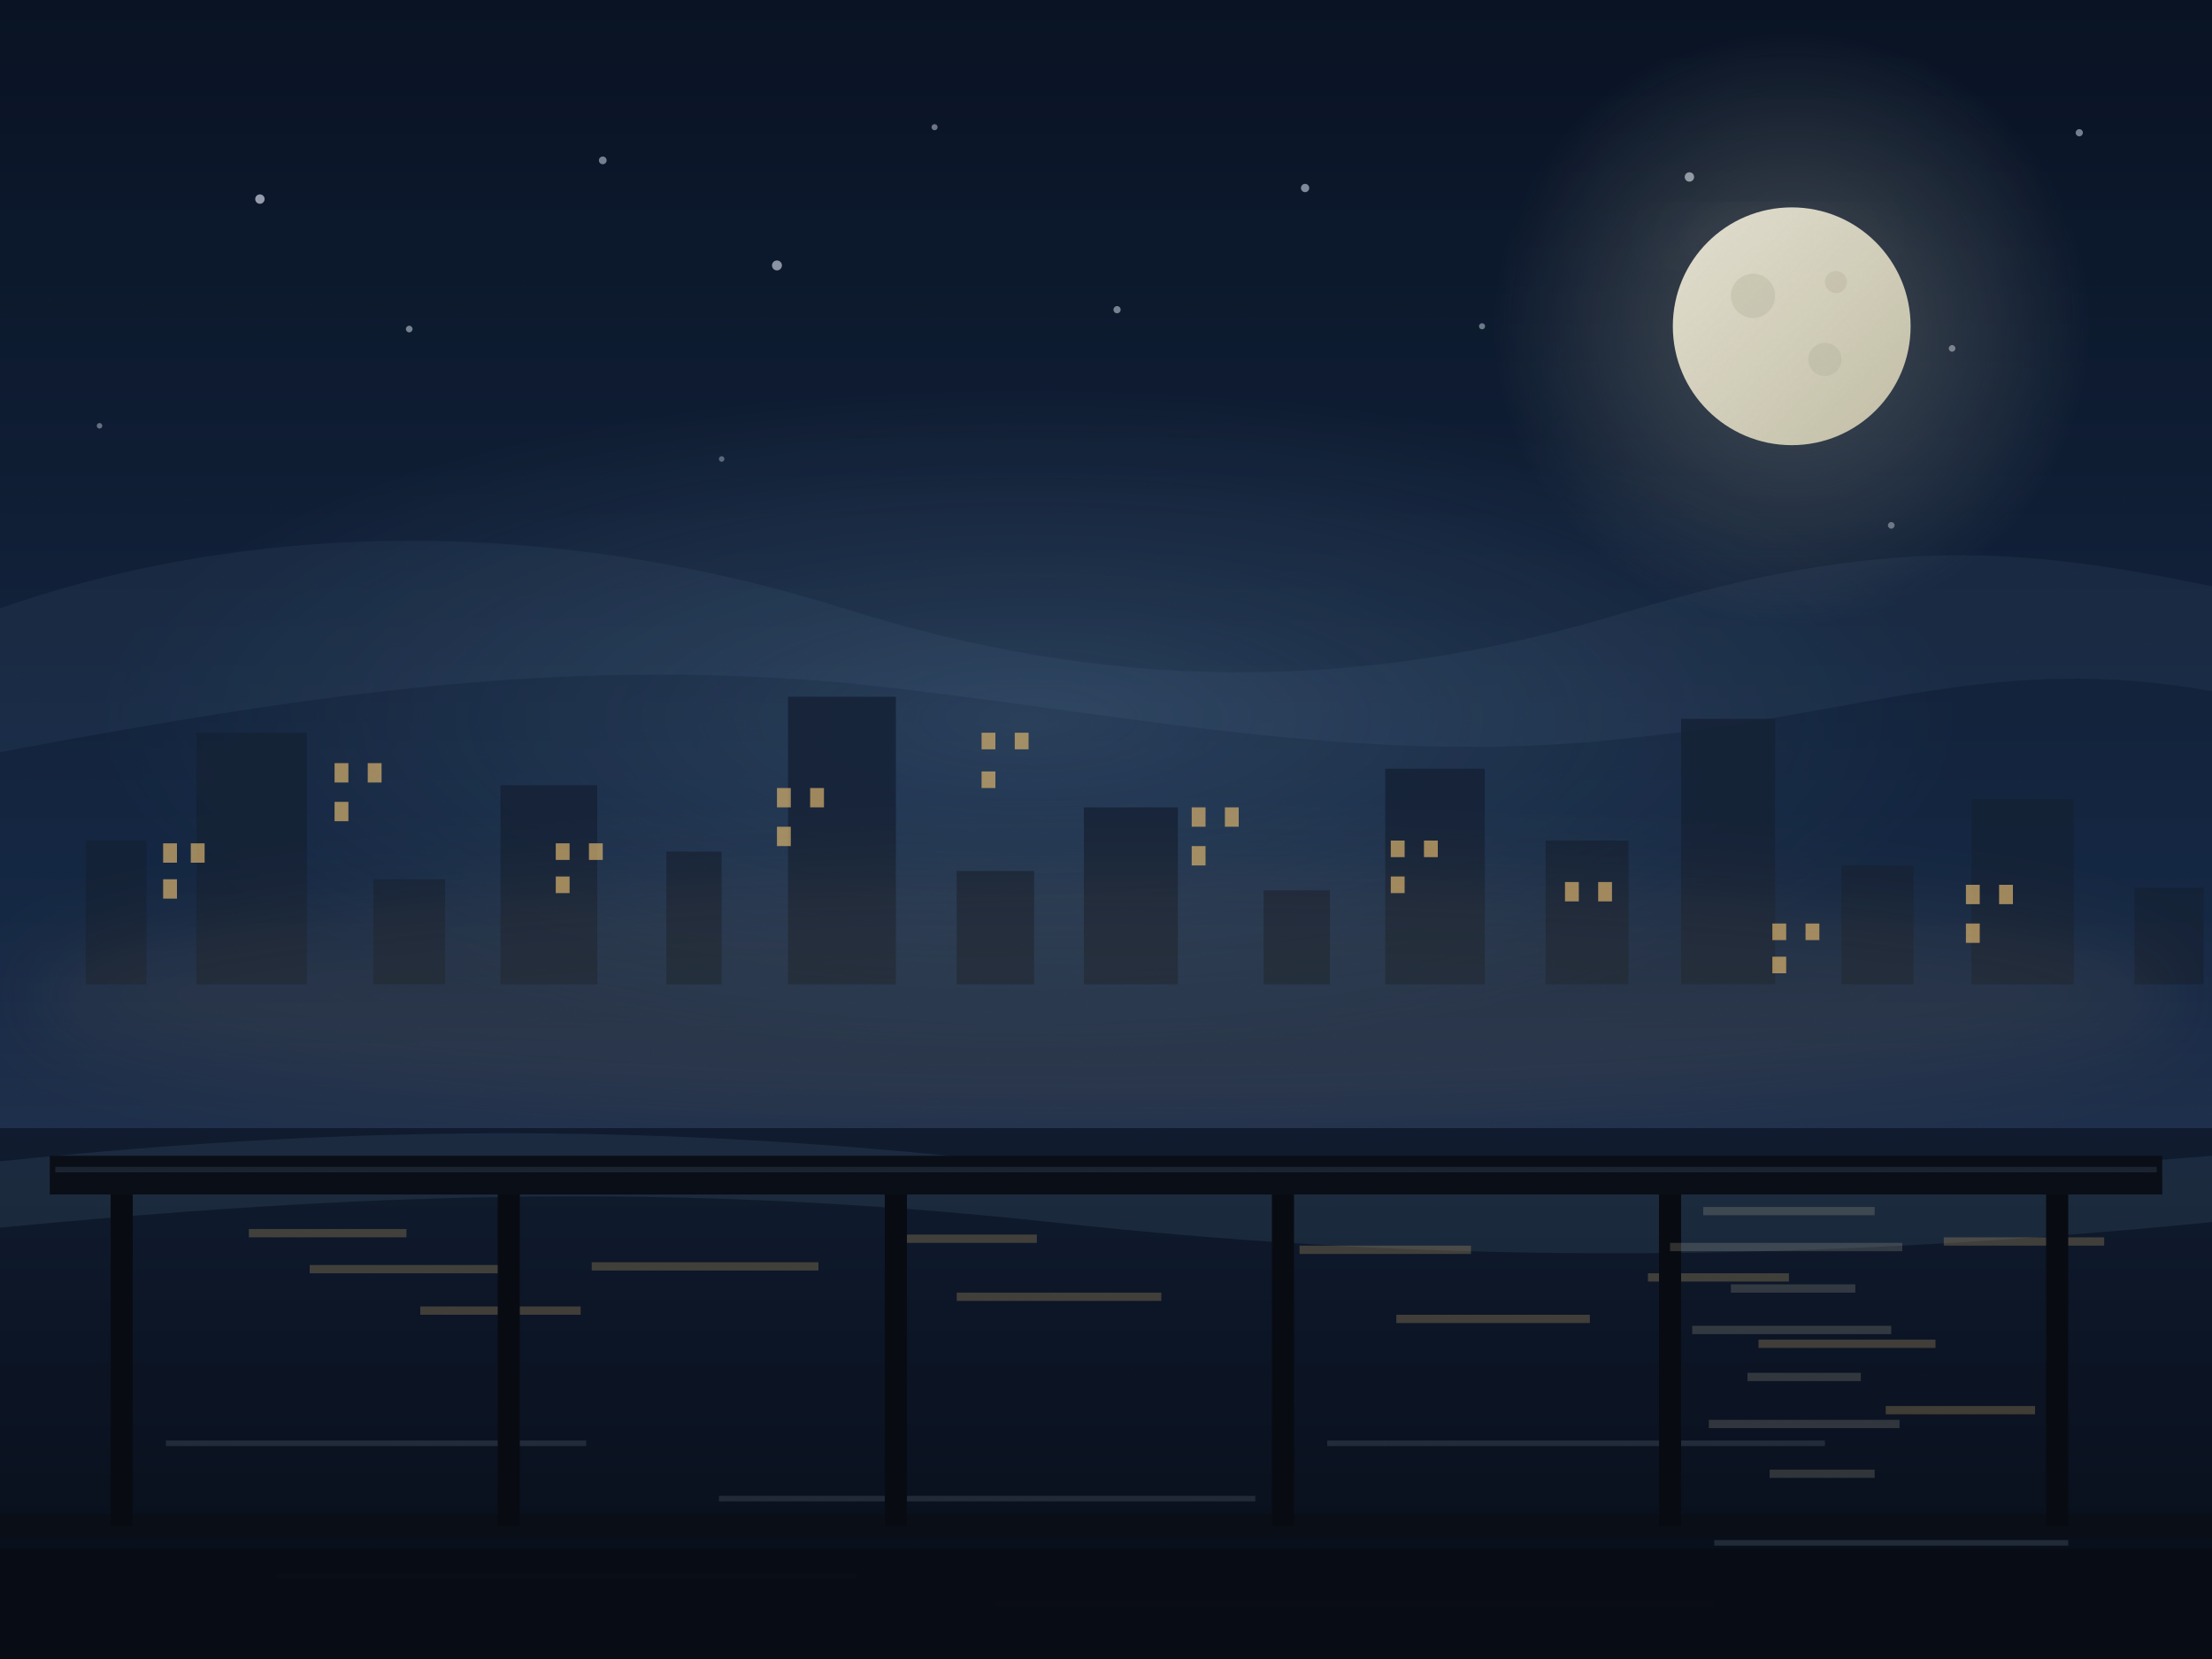
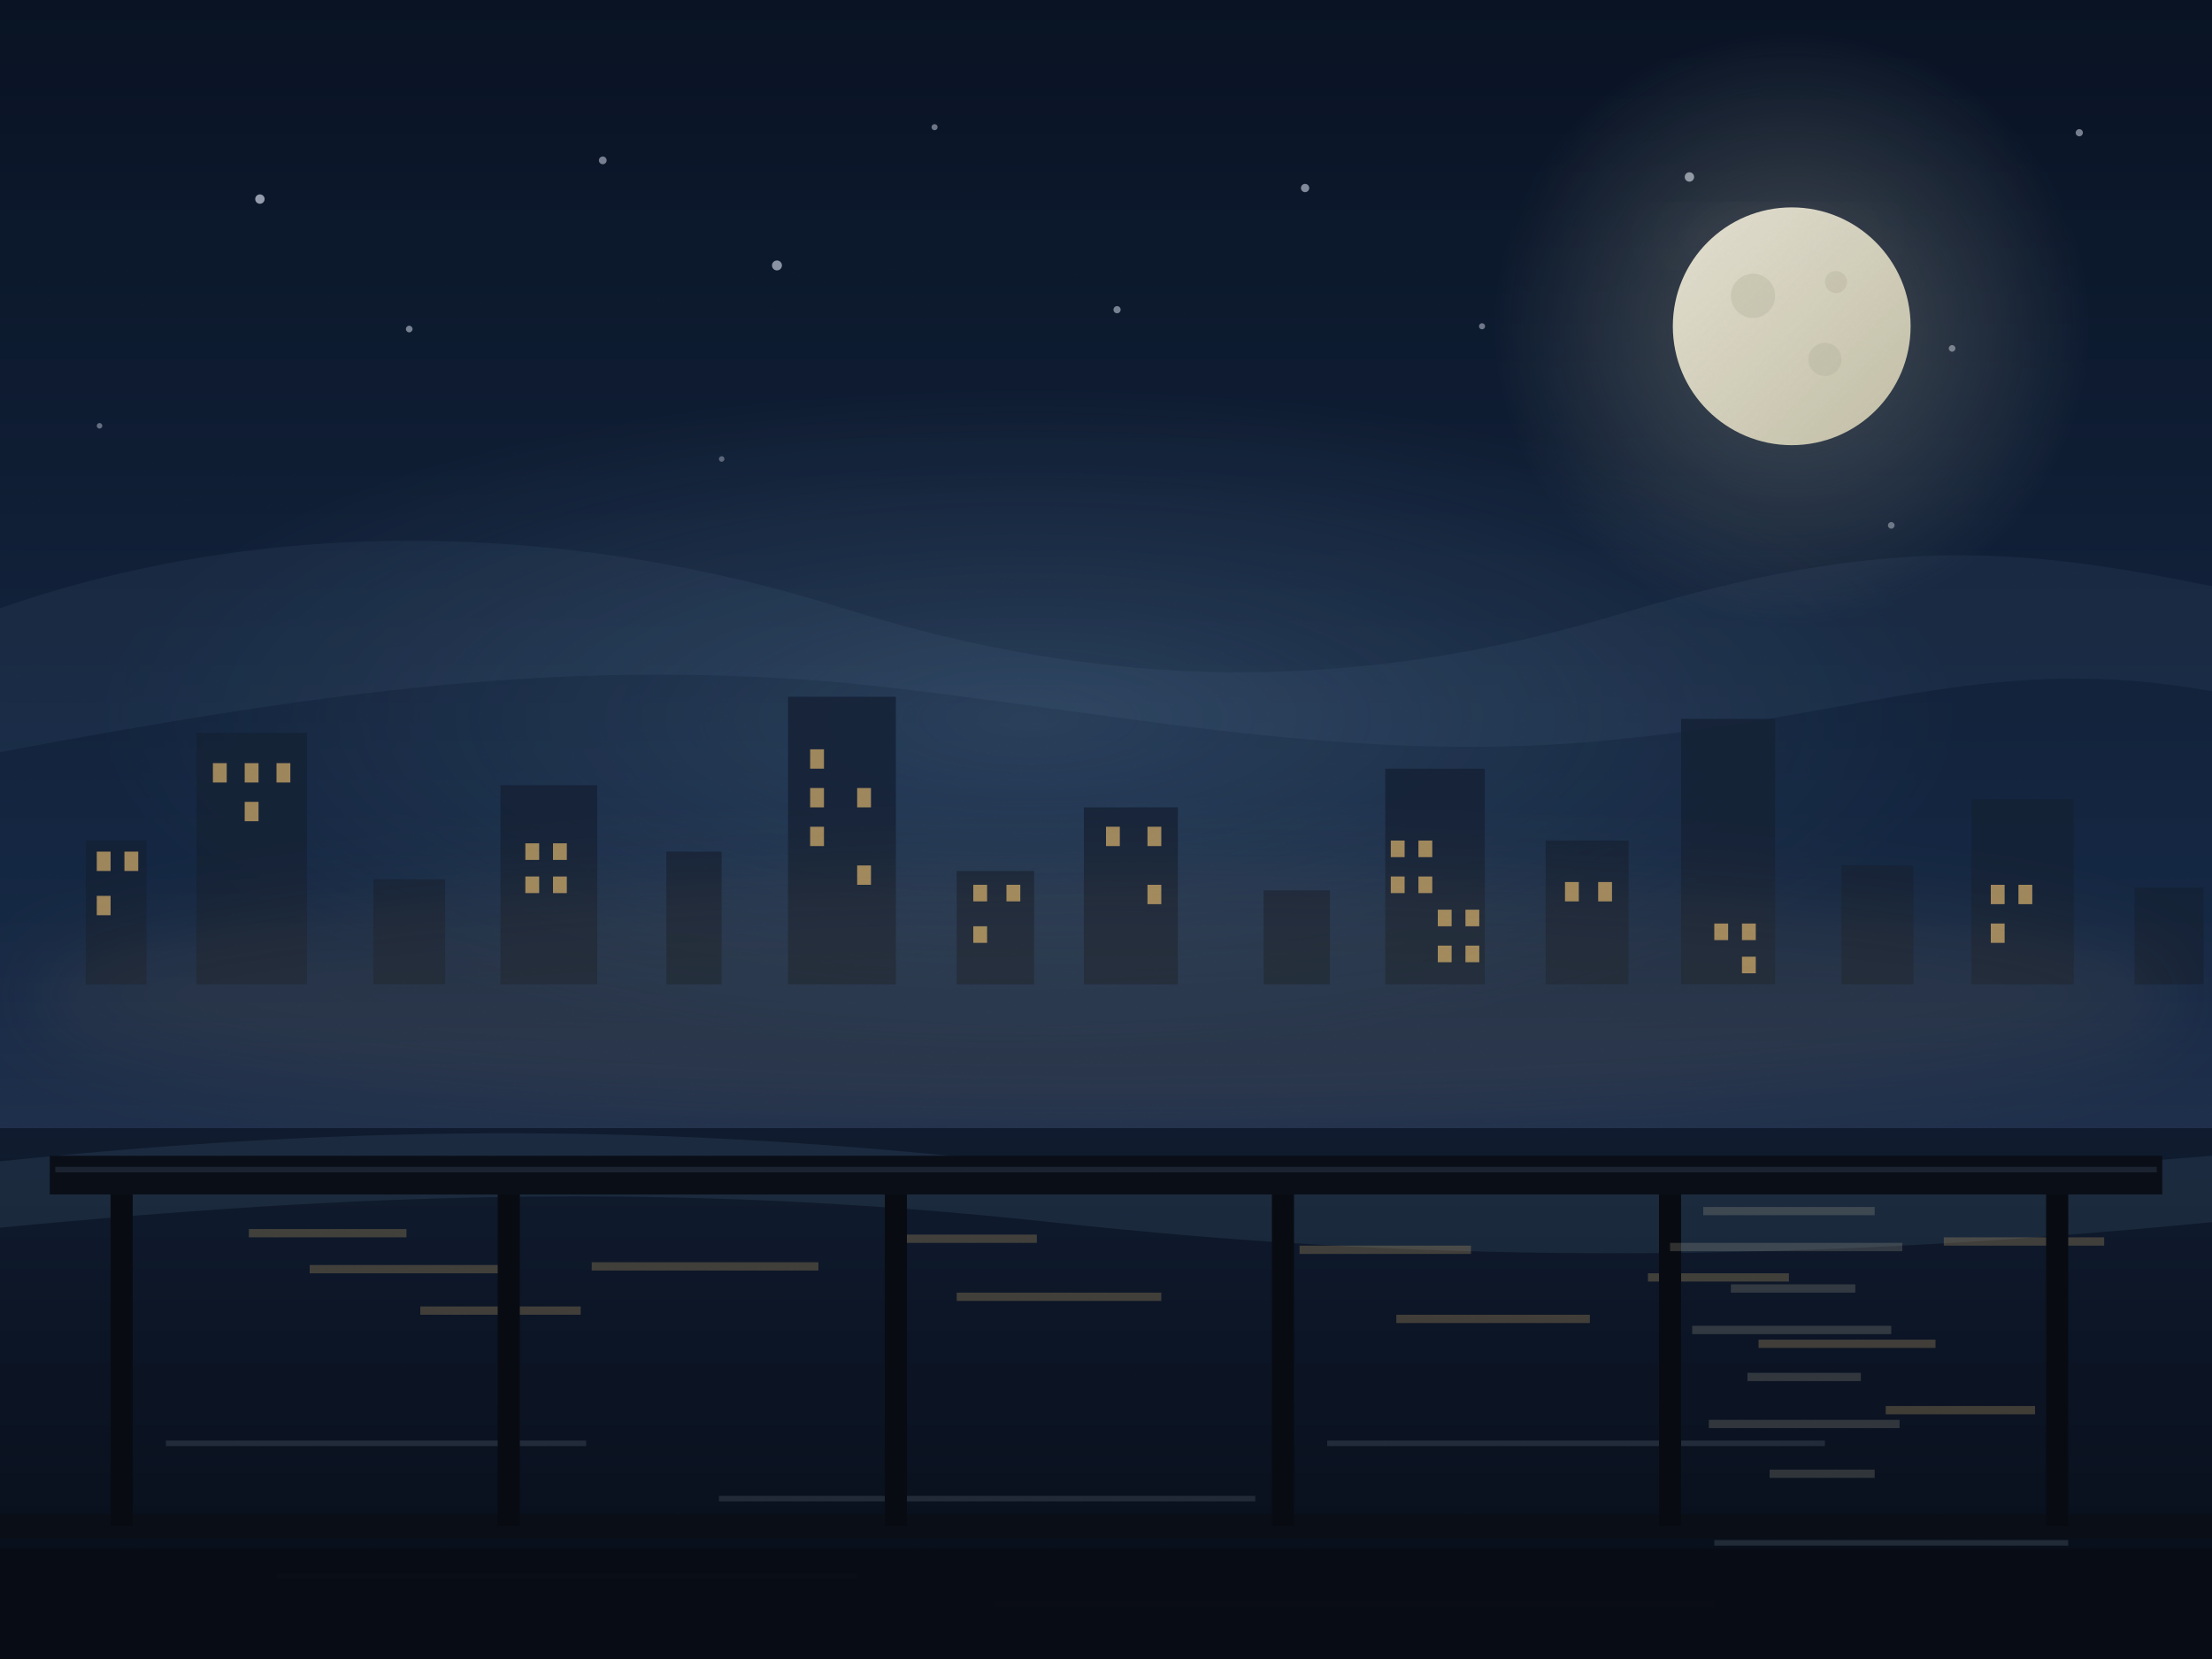
<svg xmlns="http://www.w3.org/2000/svg" viewBox="0 0 800 600" width="800" height="600" role="img" aria-labelledby="title desc">
  <defs>
    <linearGradient id="sky" x1="0" y1="0" x2="0" y2="1">
      <stop offset="0" stop-color="#091426" />
      <stop offset=".55" stop-color="#172C4A" />
      <stop offset="1" stop-color="#3C496A" />
    </linearGradient>
    <linearGradient id="water" x1="0" y1="0" x2="0" y2="1">
      <stop offset="0" stop-color="#111E33" />
      <stop offset="1" stop-color="#070D19" />
    </linearGradient>
    <linearGradient id="city" x1="0" y1="0" x2="0" y2="1">
      <stop offset="0" stop-color="#1B2940" />
      <stop offset="1" stop-color="#0D1728" />
    </linearGradient>
    <radialGradient id="moonGlow" cx="50%" cy="50%" r="50%">
      <stop offset="0" stop-color="#F8F0CE" stop-opacity=".85" />
      <stop offset=".4" stop-color="#E6E4C7" stop-opacity=".18" />
      <stop offset="1" stop-color="#E6E4C7" stop-opacity="0" />
    </radialGradient>
    <linearGradient id="moon" x1="0" y1="0" x2="1" y2="1">
      <stop offset="0" stop-color="#FFFBE8" />
      <stop offset="1" stop-color="#D9D5B9" />
    </linearGradient>
    <radialGradient id="haze" cx="50%" cy="50%" r="50%">
      <stop offset="0" stop-color="#89B6DB" stop-opacity=".22" />
      <stop offset="1" stop-color="#89B6DB" stop-opacity="0" />
    </radialGradient>
    <filter id="soft" x="-40%" y="-40%" width="180%" height="180%">
      <feGaussianBlur stdDeviation="14" />
    </filter>
    <filter id="grain">
      <feTurbulence type="fractalNoise" baseFrequency=".9" numOctaves="3" stitchTiles="stitch" />
      <feColorMatrix type="saturate" values="0" />
      <feComponentTransfer>
        <feFuncA type="linear" slope=".18" />
      </feComponentTransfer>
    </filter>
  </defs>
  <rect width="800" height="600" fill="url(#sky)" />
  <g fill="#E8F0FF">
    <circle cx="94" cy="72" r="1.7" opacity=".7" />
    <circle cx="148" cy="119" r="1.2" opacity=".55" />
    <circle cx="218" cy="58" r="1.4" opacity=".55" />
    <circle cx="281" cy="96" r="1.8" opacity=".65" />
    <circle cx="338" cy="46" r="1.1" opacity=".5" />
    <circle cx="404" cy="112" r="1.3" opacity=".55" />
    <circle cx="472" cy="68" r="1.5" opacity=".6" />
    <circle cx="536" cy="118" r="1.1" opacity=".5" />
    <circle cx="611" cy="64" r="1.7" opacity=".65" />
    <circle cx="706" cy="126" r="1.2" opacity=".5" />
    <circle cx="752" cy="48" r="1.3" opacity=".55" />
    <circle cx="36" cy="154" r="1" opacity=".45" />
    <circle cx="261" cy="166" r="1" opacity=".4" />
    <circle cx="684" cy="190" r="1.2" opacity=".45" />
  </g>
  <circle cx="648" cy="118" r="108" fill="url(#moonGlow)" />
  <circle cx="648" cy="118" r="43" fill="url(#moon)" />
  <g fill="#C7C4AA" opacity=".35">
    <circle cx="634" cy="107" r="8" />
    <circle cx="660" cy="130" r="6" />
    <circle cx="664" cy="102" r="4" />
  </g>
  <path d="M612 92c14-14 38-18 56-8" fill="none" stroke="#FFFFFF" stroke-width="4" opacity=".35" filter="url(#soft)" />
  <ellipse cx="372" cy="260" rx="340" ry="120" fill="url(#haze)" />
  <g fill="#7EA3C8" opacity=".08">
    <path d="M0 220c100-35 210-30 305 0s185 31 281 2 145-24 214-10v38c-78-14-124 8-211 17-99 11-185-10-283-20-102-9-188 3-306 25z" />
  </g>
  <g fill="#162439" opacity=".85">
    <path d="M0 356h31v-52h22v52h18v-91h40v91h24v-38h26v38h20v-72h35v72h25v-48h20v48h24v-104h39v104h22v-41h28v41h18v-64h34v64h31v-34h24v34h20v-78h36v78h22v-52h30v52h19v-96h34v96h24v-43h26v43h21v-67h37v67h22v-35h25v35h18v-82h33v82h26v-49h20v49h24v-70h31v70h24v-36h21v36z" />
  </g>
  <g fill="#F4C878" opacity=".7">
-     <rect x="59" y="305" width="5" height="7" />
-     <rect x="69" y="305" width="5" height="7" />
-     <rect x="59" y="318" width="5" height="7" />
-     <rect x="121" y="276" width="5" height="7" />
-     <rect x="133" y="276" width="5" height="7" />
-     <rect x="121" y="290" width="5" height="7" />
-     <rect x="201" y="305" width="5" height="6" />
-     <rect x="213" y="305" width="5" height="6" />
-     <rect x="201" y="317" width="5" height="6" />
-     <rect x="281" y="285" width="5" height="7" />
+     <rect x="35" y="308" width="5" height="7" />
+     <rect x="45" y="308" width="5" height="7" />
+     <rect x="35" y="324" width="5" height="7" />
+     <rect x="77" y="276" width="5" height="7" />
+     <rect x="88.5" y="276" width="5" height="7" />
+     <rect x="100" y="276" width="5" height="7" />
+     <rect x="88.5" y="290" width="5" height="7" />
+     <rect x="190" y="305" width="5" height="6" />
+     <rect x="200" y="305" width="5" height="6" />
+     <rect x="190" y="317" width="5" height="6" />
+     <rect x="200" y="317" width="5" height="6" />
+     <rect x="293" y="271" width="5" height="7" />
    <rect x="293" y="285" width="5" height="7" />
-     <rect x="281" y="299" width="5" height="7" />
-     <rect x="355" y="265" width="5" height="6" />
-     <rect x="367" y="265" width="5" height="6" />
-     <rect x="355" y="279" width="5" height="6" />
-     <rect x="431" y="292" width="5" height="7" />
-     <rect x="443" y="292" width="5" height="7" />
-     <rect x="431" y="306" width="5" height="7" />
+     <rect x="310" y="285" width="5" height="7" />
+     <rect x="293" y="299" width="5" height="7" />
+     <rect x="310" y="313" width="5" height="7" />
+     <rect x="352" y="320" width="5" height="6" />
+     <rect x="364" y="320" width="5" height="6" />
+     <rect x="352" y="335" width="5" height="6" />
+     <rect x="400" y="299" width="5" height="7" />
+     <rect x="415" y="299" width="5" height="7" />
+     <rect x="415" y="320" width="5" height="7" />
    <rect x="503" y="304" width="5" height="6" />
-     <rect x="515" y="304" width="5" height="6" />
+     <rect x="513" y="304" width="5" height="6" />
    <rect x="503" y="317" width="5" height="6" />
+     <rect x="513" y="317" width="5" height="6" />
+     <g transform="translate(17,25)">
+       <rect x="503" y="304" width="5" height="6" />
+       <rect x="513" y="304" width="5" height="6" />
+       <rect x="503" y="317" width="5" height="6" />
+       <rect x="513" y="317" width="5" height="6" />
+     </g>
    <rect x="566" y="319" width="5" height="7" />
    <rect x="578" y="319" width="5" height="7" />
-     <rect x="641" y="334" width="5" height="6" />
-     <rect x="653" y="334" width="5" height="6" />
-     <rect x="641" y="346" width="5" height="6" />
-     <rect x="711" y="320" width="5" height="7" />
-     <rect x="723" y="320" width="5" height="7" />
-     <rect x="711" y="334" width="5" height="7" />
+     <rect x="620" y="334" width="5" height="6" />
+     <rect x="630" y="334" width="5" height="6" />
+     <rect x="630" y="346" width="5" height="6" />
+     <rect x="720" y="320" width="5" height="7" />
+     <rect x="730" y="320" width="5" height="7" />
+     <rect x="720" y="334" width="5" height="7" />
  </g>
  <ellipse cx="400" cy="360" rx="390" ry="45" fill="#F7C87A" opacity=".08" filter="url(#soft)" />
  <rect y="408" width="800" height="192" fill="url(#water)" />
  <path d="M0 420c135-14 242-13 363 0 119 13 239 14 437-2v24c-163 16-292 14-420 0-139-15-255-10-380 2z" fill="#7EB3D2" opacity=".12" />
  <g stroke="#F6CA7D" stroke-width="3" opacity=".25">
    <path d="M90 446h57M112 459h69M152 474h58M214 458h82M320 448h55M346 469h74M470 452h62M505 477h70M596 462h51M636 486h64M703 449h58M682 510h54" />
  </g>
  <g stroke="#CFE1EF" stroke-width="2" opacity=".14">
    <path d="M60 522h152M260 542h194M480 522h180M620 558h128M100 570h210M360 580h260" />
  </g>
  <g>
    <path d="M0 560h800v40H0z" fill="#080C14" opacity=".92" />
    <path d="M0 552h800" stroke="#0A0F18" stroke-width="9" />
    <path d="M44 552V420M184 552V420M324 552V420M464 552V420M604 552V420M744 552V420" stroke="#080C12" stroke-width="8" />
    <path d="M18 418h764v14H18z" fill="#0A0F18" />
    <path d="M20 423h760" stroke="#5E7188" stroke-width="2" opacity=".25" />
  </g>
  <g stroke="#F7EDC8" stroke-width="3" opacity=".18">
    <path d="M616 438h62M604 451h84M626 466h45M612 481h72M632 498h41M618 515h69M640 533h38" />
  </g>
  <rect width="800" height="600" filter="url(#grain)" opacity=".17" style="mix-blend-mode:soft-light" />
  <rect width="800" height="600" fill="#060B14" opacity=".12" />
</svg>
